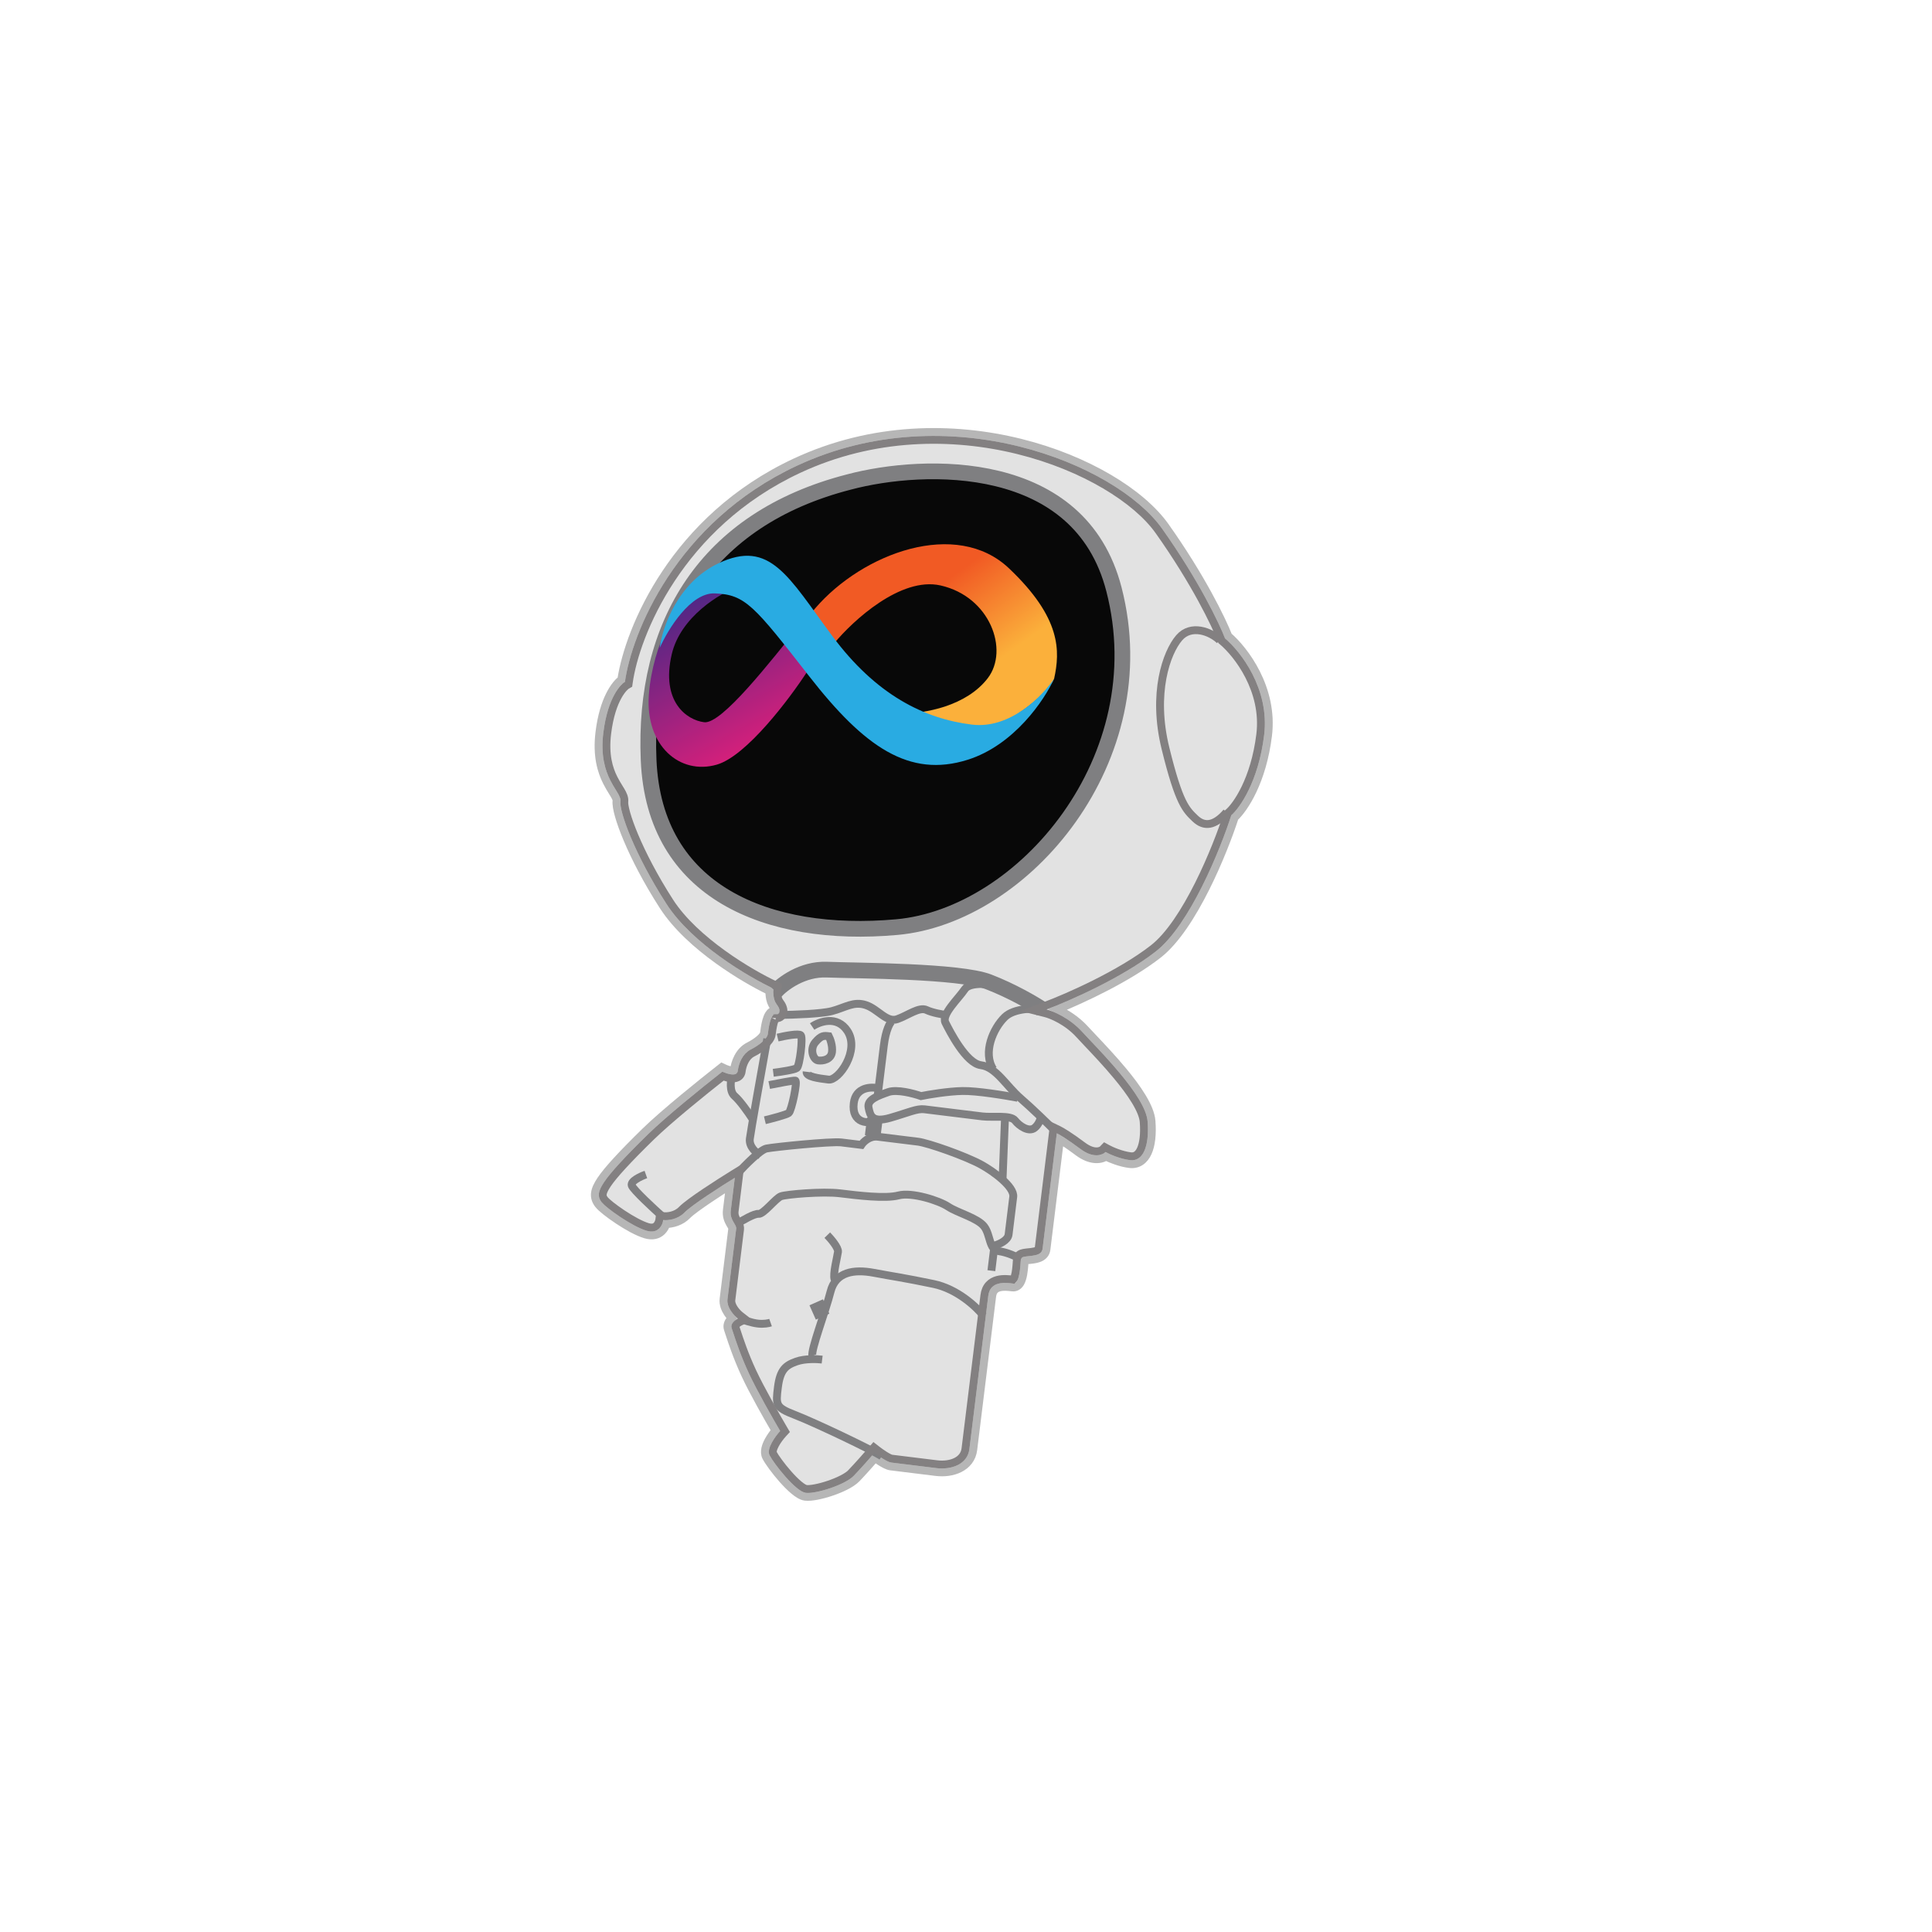
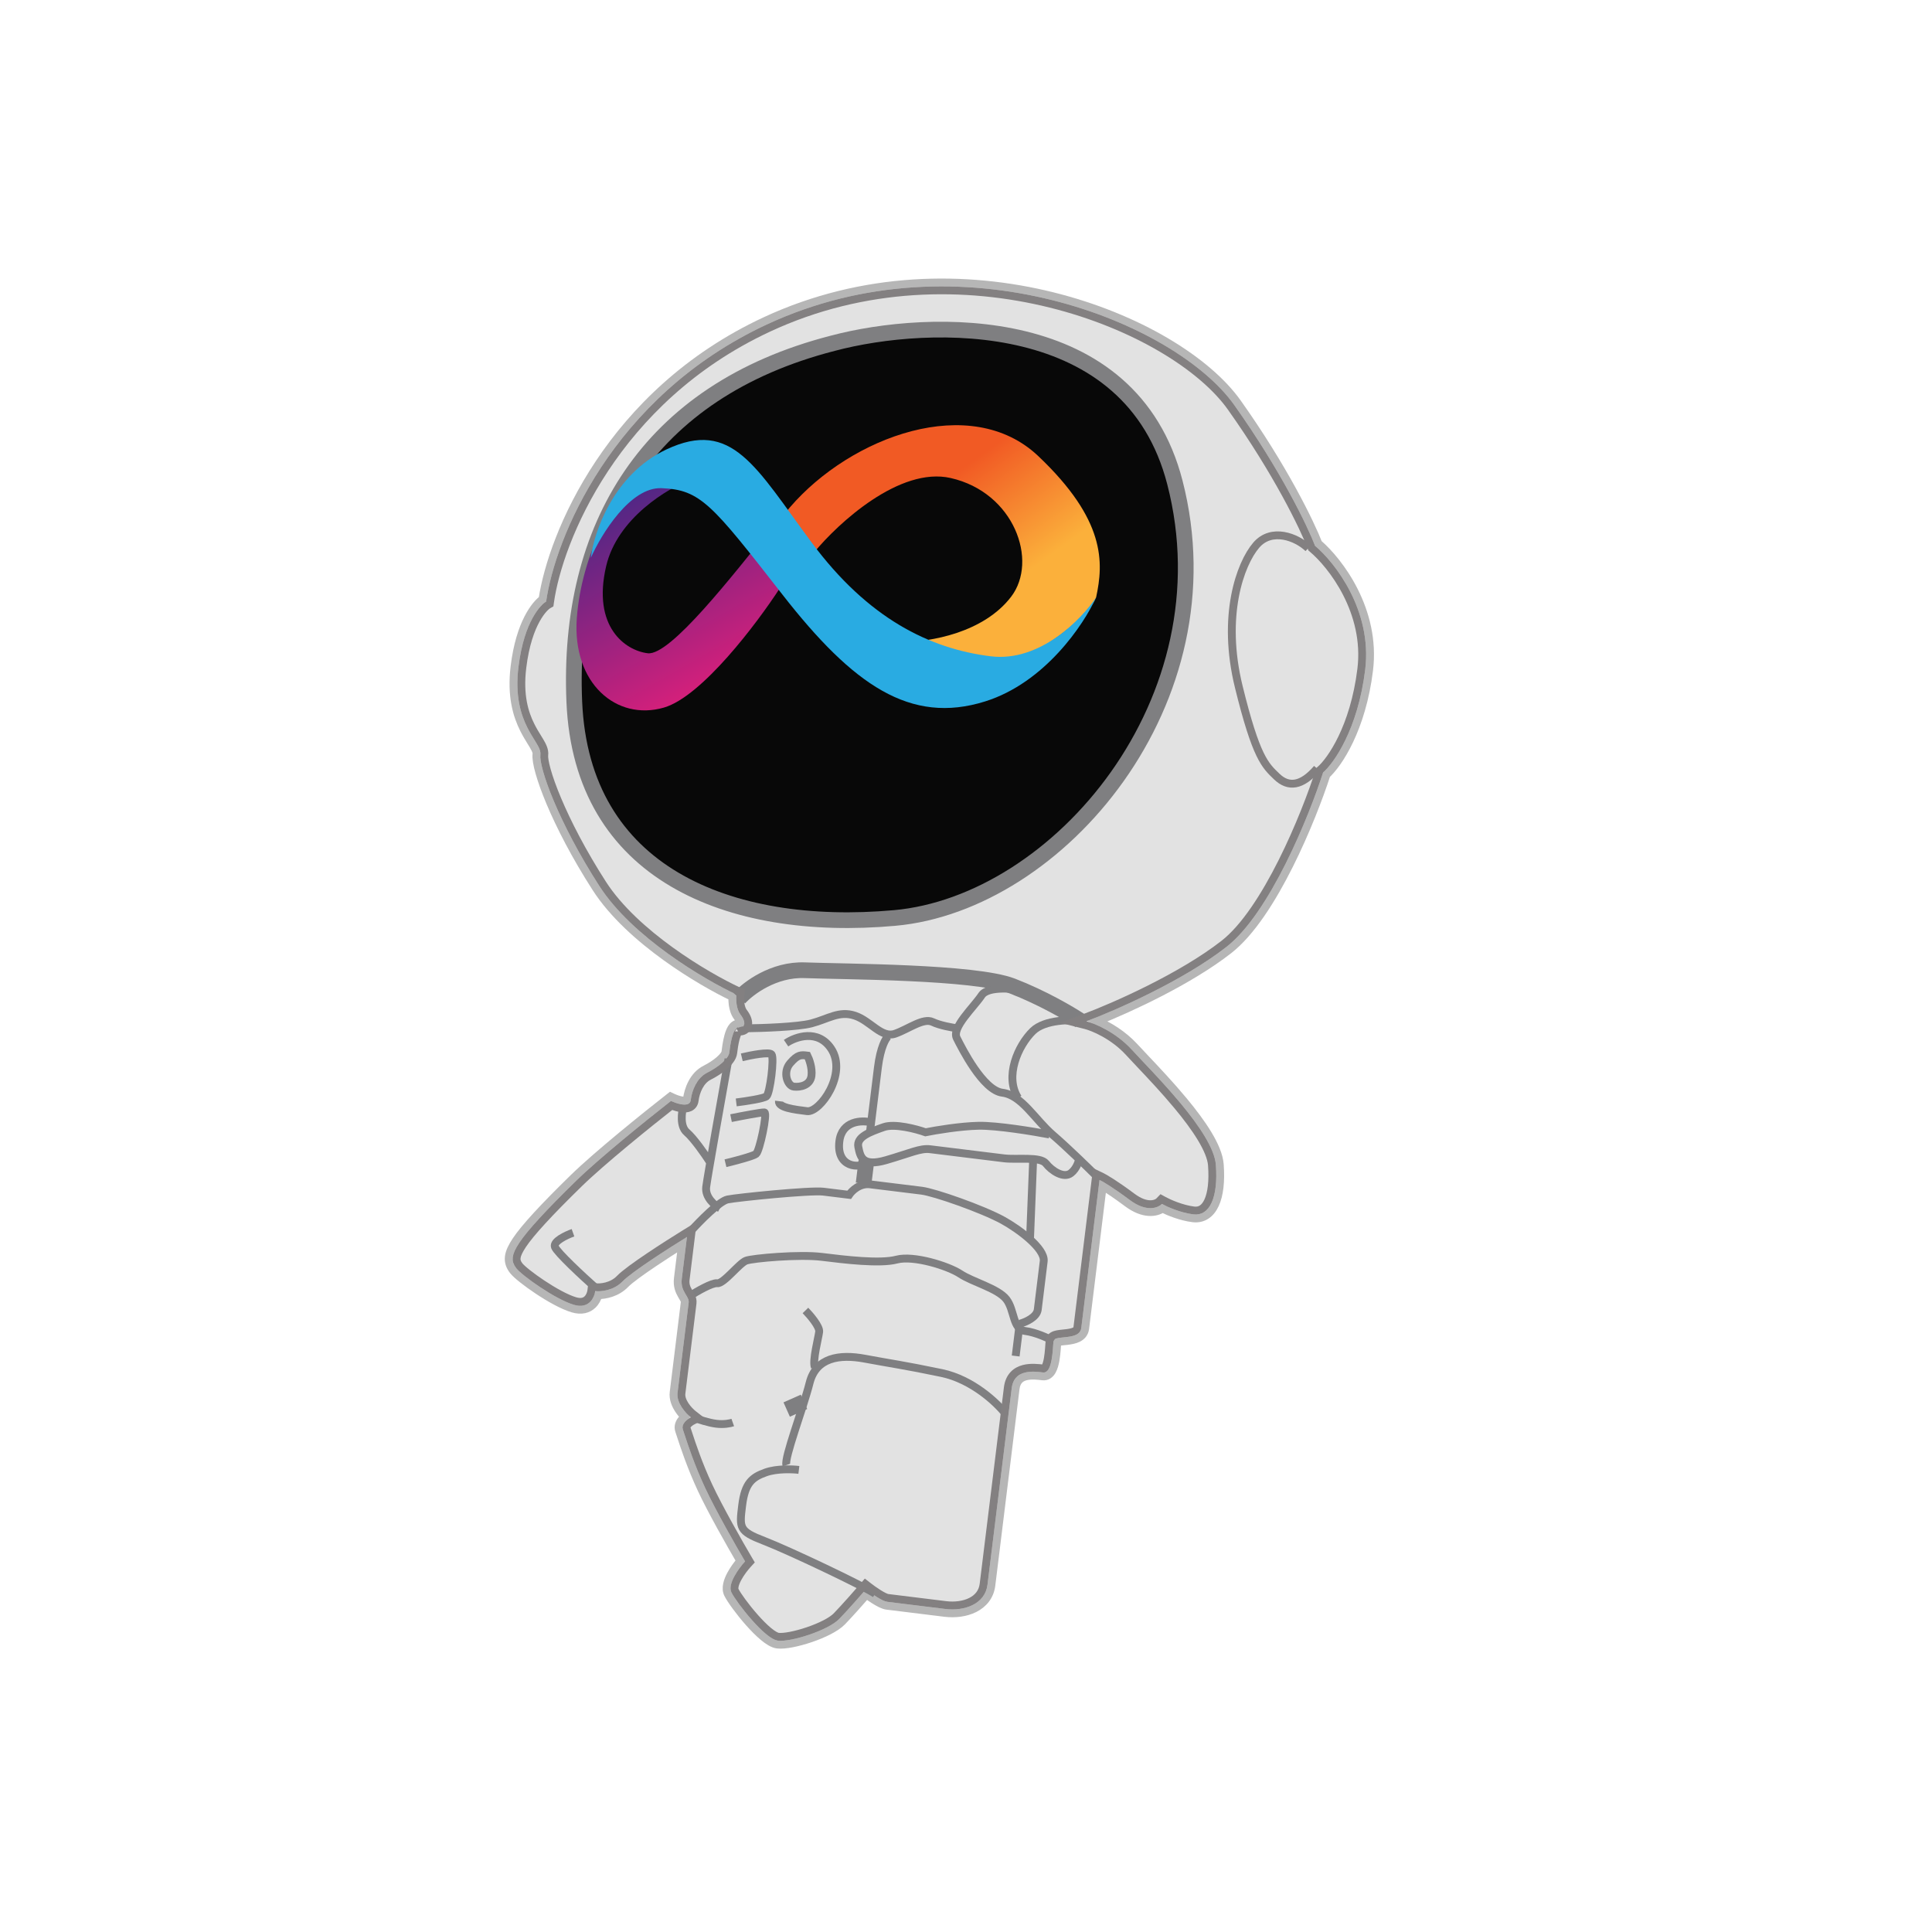
<svg xmlns="http://www.w3.org/2000/svg" width="246" height="246" viewBox="0 0 246 246" fill="none">
-   <path d="M92.194 135.996L91.915 135.863L91.672 136.053C89.516 137.736 84.589 141.697 82.201 144.028C79.251 146.909 77.335 148.987 76.503 150.24C76.096 150.854 75.82 151.396 75.756 151.917C75.686 152.481 75.87 152.95 76.21 153.386C76.391 153.617 76.745 153.932 77.16 154.262C77.589 154.602 78.123 154.99 78.696 155.371C79.829 156.123 81.173 156.887 82.19 157.188C83.096 157.457 83.797 157.249 84.271 156.796C84.561 156.519 84.741 156.175 84.844 155.859C85.574 155.838 86.691 155.598 87.529 154.727C87.931 154.309 89.039 153.508 90.321 152.647C91.21 152.049 92.153 151.442 92.938 150.947L92.553 154.069C92.456 154.858 92.7 155.4 92.929 155.799C92.977 155.884 93.018 155.951 93.053 156.009C93.108 156.099 93.149 156.168 93.188 156.248C93.239 156.355 93.241 156.401 93.238 156.428L92.133 165.392C92.049 166.074 92.326 166.709 92.641 167.187C92.801 167.43 92.982 167.651 93.159 167.838C93.094 167.897 93.031 167.96 92.972 168.029C92.74 168.3 92.501 168.743 92.684 169.261C92.725 169.377 92.782 169.55 92.854 169.772C93.185 170.786 93.847 172.815 94.913 175.102C95.886 177.193 97.757 180.492 98.726 182.149C98.431 182.503 98.091 182.969 97.83 183.454C97.661 183.768 97.515 184.11 97.443 184.448C97.371 184.782 97.362 185.165 97.537 185.513C97.828 186.091 98.694 187.289 99.63 188.347C100.102 188.882 100.608 189.399 101.087 189.797C101.326 189.996 101.566 190.173 101.799 190.307C102.027 190.438 102.278 190.547 102.532 190.579C102.933 190.628 103.468 190.572 104.027 190.464C104.599 190.354 105.241 190.18 105.874 189.965C106.507 189.751 107.14 189.492 107.692 189.208C108.236 188.928 108.735 188.607 109.072 188.258C109.827 187.473 110.818 186.356 111.42 185.665C111.635 185.821 111.885 185.992 112.136 186.15C112.348 186.282 112.568 186.408 112.774 186.508C112.971 186.602 113.197 186.693 113.408 186.719L119.171 187.429C120.205 187.557 121.299 187.431 122.186 186.985C123.09 186.532 123.783 185.74 123.925 184.587L126.332 165.058C126.381 164.664 126.509 164.422 126.655 164.265C126.803 164.106 127.003 163.998 127.251 163.933C127.773 163.795 128.396 163.866 128.893 163.927C129.421 163.992 129.761 163.651 129.944 163.332C130.124 163.018 130.227 162.615 130.294 162.243C130.363 161.86 130.402 161.459 130.428 161.122C130.438 160.984 130.447 160.862 130.454 160.756C130.46 160.667 130.466 160.588 130.471 160.521C130.488 160.517 130.508 160.512 130.53 160.508C130.672 160.479 130.829 160.463 131.019 160.444C131.132 160.432 131.258 160.42 131.4 160.402C131.735 160.361 132.143 160.293 132.486 160.121C132.855 159.935 133.179 159.61 133.244 159.085L134.967 145.102C135.47 145.413 136.243 145.927 137.268 146.693C138.827 147.858 140.119 147.724 140.825 147.278C141.485 147.599 142.668 148.075 143.83 148.218C144.336 148.28 144.811 148.182 145.221 147.917C145.625 147.656 145.931 147.256 146.154 146.772C146.594 145.814 146.747 144.435 146.622 142.759C146.551 141.818 146.073 140.748 145.426 139.677C144.771 138.594 143.906 137.452 142.997 136.357C141.683 134.775 140.243 133.253 139.177 132.126C138.772 131.698 138.421 131.327 138.151 131.031C137.034 129.807 135.701 128.997 134.662 128.522C137.936 127.194 143.64 124.536 147.474 121.544C149.727 119.786 151.819 116.455 153.511 113.082C155.179 109.753 156.494 106.306 157.214 104.09C158.449 102.937 160.742 99.473 161.459 93.661C162.202 87.633 158.457 82.768 156.401 80.987C155.589 78.912 152.944 73.46 148.362 67.006C145.361 62.777 138.445 58.481 129.903 56.363C121.339 54.241 111.056 54.285 101.279 58.839C85.82 66.041 80.094 80.121 79.109 86.529C78.346 87.123 76.85 88.989 76.326 93.242C75.957 96.229 76.563 98.188 77.256 99.567C77.501 100.055 77.763 100.481 77.978 100.829C78.057 100.958 78.13 101.076 78.194 101.183C78.455 101.627 78.517 101.831 78.501 101.96C78.448 102.391 78.568 103.059 78.79 103.847C79.02 104.661 79.382 105.679 79.875 106.849C80.861 109.191 82.38 112.165 84.441 115.365C86.126 117.983 88.795 120.353 91.416 122.243C93.879 124.02 96.333 125.398 97.962 126.181C97.957 126.39 97.967 126.634 98.001 126.886C98.058 127.299 98.189 127.793 98.492 128.181C98.608 128.33 98.681 128.462 98.722 128.568C98.735 128.601 98.743 128.63 98.75 128.654C98.314 128.621 98.037 128.932 97.898 129.151C97.744 129.394 97.636 129.705 97.557 129.995C97.399 130.58 97.317 131.248 97.277 131.567L97.276 131.575C97.271 131.618 97.24 131.711 97.137 131.853C97.038 131.99 96.892 132.144 96.706 132.306C96.334 132.629 95.841 132.948 95.351 133.194C94.09 133.827 93.571 135.276 93.444 136.298C93.407 136.308 93.332 136.318 93.202 136.306C92.883 136.275 92.476 136.131 92.194 135.996Z" fill="#E2E2E2" stroke="#B6B6B6" />
-   <path d="M104.685 173.115C104.045 173.036 102.493 172.974 101.405 173.36C100.045 173.843 99.326 174.404 99.05 176.645C98.774 178.886 98.734 179.206 101.217 180.162C103.699 181.118 111.067 184.627 112.268 185.425" stroke="#7F7F81" />
-   <path d="M108.102 61.371L108.102 61.371L108.11 61.369C112.873 60.102 120.29 59.294 127.029 60.947C133.718 62.588 139.665 66.619 141.837 75.036C144.613 85.786 141.764 96.175 136.155 104.079C130.531 112.005 122.211 117.327 114.185 118.049C105.928 118.793 98.177 117.649 92.437 114.252C86.753 110.888 82.949 105.265 82.588 96.773C82.22 88.115 84.055 80.447 88.216 74.371C92.37 68.304 98.904 63.736 108.102 61.371Z" fill="#080808" stroke="#7F7F81" stroke-width="2" />
-   <path d="M155.301 81.526C154.138 80.408 151.656 79.452 150.139 81.215C148.537 83.077 146.67 88.262 148.403 95.301C150.135 102.34 151.016 103.099 152.178 104.217C153.341 105.335 154.661 105.173 156.178 103.41" stroke="#838081" />
-   <path d="M98.763 126.234C99.642 125.259 102.175 123.339 105.28 123.462C109.161 123.615 122.164 123.593 125.888 125.027C128.866 126.174 131.614 127.791 132.615 128.456" stroke="#7F7F81" stroke-width="2" />
-   <path d="M99.369 129.233C100.996 129.217 104.586 129.096 105.929 128.742C107.609 128.299 108.688 127.457 110.249 127.974C111.81 128.492 112.894 130.251 114.253 129.768C115.613 129.285 117.051 128.163 117.972 128.601C118.709 128.952 119.96 129.171 120.494 129.237" stroke="#7F7F81" />
-   <path d="M127.448 125.544C126.181 125.28 123.486 124.991 122.848 125.952C122.05 127.154 119.853 129.158 120.374 130.197C120.896 131.237 122.985 135.394 124.906 135.631C126.827 135.868 128.151 138.306 129.914 139.824C131.325 141.037 133.414 143.072 134.282 143.937" stroke="#7F7F81" />
-   <path d="M132.936 128.496C131.762 128.351 129.119 128.35 127.937 129.505C126.459 130.947 125.104 134.031 126.468 136.149" stroke="#7F7F81" />
-   <path d="M113.573 130.009C113.334 130.196 112.791 131.083 112.538 133.132C112.286 135.181 111.907 138.254 111.749 139.535" stroke="#7F7F81" />
-   <path d="M97.694 132.277C97.007 136.092 95.601 143.979 95.475 145.004C95.348 146.028 96.331 146.843 96.839 147.122" stroke="#7F7F81" />
-   <path d="M93.962 149.367C94.84 148.392 96.797 146.402 97.597 146.24C98.597 146.039 105.838 145.306 107.118 145.464C108.143 145.59 109.253 145.727 109.679 145.78C109.946 145.379 110.734 144.609 111.758 144.736C113.039 144.894 115.6 145.209 116.88 145.367C118.161 145.525 122.93 147.192 124.967 148.314C126.489 149.152 129.173 151.108 129.015 152.388C128.858 153.669 128.542 156.23 128.423 157.19C128.329 157.959 127.185 158.446 126.625 158.594" stroke="#7F7F81" />
-   <path d="M82.239 149.547C81.559 149.789 80.248 150.407 80.441 150.951C80.634 151.495 83.22 153.893 84.489 155.025" stroke="#7F7F81" />
-   <path d="M93.813 155.849C94.519 155.395 96.059 154.501 96.571 154.564C97.212 154.643 98.768 152.56 99.448 152.319C100.128 152.078 104.728 151.67 106.969 151.946C109.21 152.222 112.732 152.656 114.411 152.213C116.091 151.77 119.534 152.845 120.735 153.643C121.937 154.441 124.459 155.077 125.301 156.155C126.143 157.234 125.906 159.155 127.187 159.313C128.211 159.439 129.482 160.029 129.989 160.308" stroke="#7F7F81" />
-   <path d="M125.201 167.518C124.359 166.44 121.915 164.123 118.873 163.488C115.071 162.695 113.789 162.542 111.248 162.063C108.707 161.585 106.387 161.949 105.751 164.471C105.116 166.992 103.204 171.957 103.445 172.637" stroke="#7F7F81" />
-   <path d="M127.958 142.508L127.652 150.27" stroke="#7F7F81" />
-   <path d="M93.219 136.925C93.034 137.553 92.839 138.959 93.544 139.566C94.249 140.172 95.335 141.736 95.79 142.443" stroke="#7F7F81" />
-   <path d="M111.867 138.574C110.92 138.349 108.962 138.411 108.71 140.46C108.394 143.021 110.635 143.297 111.714 142.455" stroke="#7F7F81" />
-   <path d="M129.593 139.784C128.006 139.48 124.375 138.881 122.55 138.916C120.726 138.951 118.27 139.363 117.27 139.565C116.336 139.233 114.196 138.666 113.108 139.052C111.749 139.535 110.389 140.017 110.591 141.017C110.793 142.017 110.995 143.017 113.354 142.332C115.714 141.648 116.753 141.126 117.713 141.245C118.674 141.363 123.796 141.995 125.077 142.152C126.357 142.31 128.677 141.946 129.238 142.665C129.8 143.385 131.002 144.183 131.721 143.621C132.296 143.172 132.519 142.42 132.558 142.1" stroke="#7F7F81" />
-   <path d="M105.338 157.27C105.819 157.762 106.765 158.876 106.702 159.388C106.623 160.028 106.027 162.23 106.268 162.91" stroke="#7F7F81" />
-   <path d="M97.392 142.64C98.285 142.425 100.143 141.939 100.431 141.714C100.79 141.434 101.584 137.631 101.264 137.592C101.008 137.56 98.944 137.956 97.944 138.158" stroke="#7F7F81" />
-   <path d="M99.013 132.115C99.906 131.9 101.749 131.542 101.974 131.829C102.254 132.189 101.82 135.711 101.461 135.991C101.173 136.216 99.341 136.488 98.461 136.597" stroke="#7F7F81" />
-   <path d="M103.412 130.707C104.358 130.065 106.578 129.277 107.894 131.259C109.539 133.737 106.785 137.623 105.504 137.465C104.224 137.307 102.623 137.11 102.702 136.469" stroke="#7F7F81" />
-   <path d="M105.938 133.943C106.033 133.175 105.709 132.29 105.535 131.943C104.895 131.864 104.574 131.825 103.816 132.707C103.057 133.588 103.54 134.948 104.18 135.026C104.82 135.105 105.82 134.904 105.938 133.943Z" stroke="#7F7F81" />
-   <path d="M111.394 142.416L111.118 144.657" stroke="#7F7F81" stroke-width="2" />
-   <path d="M126.586 158.914L126.231 161.795" stroke="#7F7F81" />
-   <path d="M94.274 167.931C94.688 168.091 95.707 168.433 96.475 168.528C97.244 168.622 97.889 168.485 98.116 168.405" stroke="#7F7F81" />
-   <path d="M105.193 166.352L103.474 167.115" stroke="#7F7F81" stroke-width="2" />
-   <path d="M85.528 83.326C86.64 78.523 91.69 75.527 94.075 74.629C93.421 73.79 91.543 72.497 89.274 74.038C86.438 75.963 83.086 82.05 82.617 88.492C82.148 94.935 86.556 98.728 91.274 97.36C95.048 96.265 100.542 88.969 102.817 85.457L101.927 79.497C98.094 84.225 91.905 92.237 89.664 91.961C87.423 91.685 84.138 89.33 85.528 83.326Z" fill="url(#paint0_linear_3309_77431)" />
-   <path d="M119.761 74.545C114.702 73.402 108.593 79.019 106.17 81.97C103.358 82.815 98.947 83.095 103.802 77.453C109.871 70.401 121.787 66.02 128.479 72.37C135.172 78.72 134.978 82.921 134.224 86.403C132.869 89.487 125.408 93.767 121.437 95.228C118.26 93.753 112.491 90.81 114.828 90.838C117.748 90.873 123.068 89.903 125.783 86.338C128.497 82.772 126.085 75.975 119.761 74.545Z" fill="url(#paint1_linear_3309_77431)" />
-   <path d="M91.035 75.555C87.93 75.432 85.055 80.126 84.005 82.489C84.321 79.927 86.264 74.187 91.509 71.713C98.065 68.621 100.394 73.458 105.968 80.971C111.542 88.483 117.669 91.513 123.752 92.263C128.618 92.863 132.761 88.607 134.224 86.403C133.028 89.073 129.149 94.878 123.199 96.745C115.761 99.078 110.073 95.127 103.056 86.137C96.039 77.147 94.916 75.708 91.035 75.555Z" fill="#29ABE2" />
-   <path d="M79.82 87.25L80.032 87.129L80.067 86.886C80.919 80.835 86.442 66.854 101.701 59.746C111.233 55.306 121.275 55.255 129.662 57.334C138.071 59.419 144.733 63.621 147.547 67.585C152.179 74.109 154.794 79.576 155.513 81.463L155.559 81.584L155.659 81.668C157.554 83.261 161.164 87.882 160.466 93.538C159.752 99.336 157.43 102.581 156.451 103.432L156.346 103.523L156.303 103.656C155.607 105.824 154.292 109.293 152.617 112.633C150.932 115.994 148.922 119.145 146.859 120.755C142.604 124.076 135.905 127.014 133.081 128.067L131.577 128.627L133.133 129.02C133.9 129.213 135.888 130.034 137.412 131.705C137.7 132.02 138.064 132.405 138.478 132.843C139.541 133.966 140.936 135.44 142.227 136.996C143.122 138.073 143.951 139.171 144.57 140.195C145.197 141.231 145.572 142.135 145.625 142.834C145.745 144.438 145.582 145.62 145.245 146.354C145.079 146.716 144.882 146.945 144.678 147.077C144.482 147.204 144.246 147.262 143.952 147.225C142.758 147.078 141.486 146.511 141.01 146.249L140.674 146.064L140.408 146.34C140.249 146.505 139.379 147.022 137.866 145.892C136.191 144.64 135.13 144.013 134.778 143.845L134.152 143.547L134.067 144.236L132.251 158.962C132.237 159.077 132.187 159.152 132.037 159.228C131.86 159.316 131.603 159.37 131.278 159.41C131.19 159.421 131.091 159.431 130.988 159.441C130.763 159.465 130.52 159.49 130.332 159.527C130.19 159.556 130.017 159.603 129.865 159.694C129.7 159.794 129.527 159.972 129.493 160.247C129.479 160.362 129.467 160.539 129.453 160.733C129.446 160.834 129.439 160.94 129.431 161.044C129.405 161.372 129.37 161.733 129.31 162.066C129.248 162.408 129.168 162.674 129.076 162.834C129.043 162.893 129.017 162.921 129.004 162.933L128.988 162.931C128.52 162.873 127.72 162.775 126.996 162.966C126.615 163.066 126.23 163.252 125.922 163.585C125.61 163.92 125.41 164.369 125.34 164.935L122.933 184.464C122.838 185.232 122.393 185.762 121.738 186.092C121.066 186.429 120.18 186.546 119.293 186.437L113.531 185.727C113.486 185.721 113.381 185.69 113.208 185.607C113.046 185.529 112.86 185.423 112.666 185.302C112.279 185.06 111.891 184.777 111.655 184.592L111.279 184.299L110.968 184.66C110.463 185.246 109.236 186.645 108.351 187.565C108.128 187.797 107.743 188.057 107.235 188.318C106.735 188.575 106.149 188.816 105.553 189.018C104.956 189.221 104.358 189.382 103.838 189.482C103.304 189.585 102.895 189.616 102.655 189.586C102.589 189.578 102.472 189.54 102.299 189.441C102.131 189.344 101.938 189.205 101.726 189.029C101.302 188.675 100.833 188.199 100.379 187.685C99.461 186.646 98.663 185.526 98.431 185.065C98.397 184.997 98.375 184.872 98.421 184.657C98.466 184.445 98.567 184.196 98.711 183.928C98.999 183.393 99.414 182.864 99.707 182.544L99.958 182.271L99.77 181.952C98.874 180.433 96.836 176.862 95.819 174.68C94.785 172.459 94.149 170.514 93.812 169.483C93.735 169.247 93.674 169.059 93.627 168.926C93.617 168.9 93.603 168.83 93.732 168.679C93.858 168.532 94.046 168.405 94.178 168.339L94.884 167.984L94.261 167.498C94.051 167.333 93.727 167.019 93.476 166.637C93.22 166.248 93.083 165.857 93.125 165.515L94.23 156.551C94.266 156.257 94.183 156.009 94.089 155.814C94.031 155.694 93.947 155.554 93.876 155.436C93.846 155.386 93.819 155.34 93.796 155.301C93.624 155.001 93.486 154.682 93.546 154.191L94.059 150.029L94.186 148.997L93.3 149.542C92.417 150.087 91.037 150.961 89.763 151.817C88.511 152.658 87.301 153.522 86.808 154.033C86.061 154.81 84.953 154.903 84.511 154.849L84.015 154.788L83.954 155.284C83.923 155.528 83.804 155.859 83.58 156.073C83.391 156.253 83.072 156.407 82.474 156.23C81.609 155.974 80.37 155.282 79.249 154.538C78.696 154.17 78.186 153.8 77.782 153.479C77.365 153.147 77.098 152.898 76.998 152.77C76.777 152.487 76.719 152.276 76.748 152.039C76.783 151.76 76.946 151.381 77.336 150.793C78.1 149.643 79.939 147.634 82.9 144.743C85.161 142.536 89.792 138.798 92.053 137.025C92.362 137.148 92.746 137.267 93.106 137.301C93.344 137.324 93.635 137.317 93.894 137.194C94.192 137.053 94.392 136.784 94.436 136.425C94.547 135.527 94.984 134.497 95.8 134.088C96.349 133.812 96.915 133.449 97.362 133.06C97.585 132.866 97.789 132.657 97.947 132.44C98.101 132.228 98.234 131.975 98.269 131.698C98.309 131.373 98.384 130.767 98.523 130.256C98.593 129.996 98.669 129.801 98.742 129.687C98.749 129.676 98.755 129.667 98.761 129.659C98.971 129.67 99.192 129.632 99.383 129.502C99.612 129.347 99.725 129.11 99.754 128.874C99.808 128.441 99.595 127.969 99.281 127.566C99.134 127.379 99.038 127.087 98.992 126.75C98.947 126.422 98.958 126.109 98.979 125.935L99.024 125.574L98.693 125.42C97.133 124.696 94.573 123.288 92.001 121.432C89.423 119.572 86.869 117.29 85.281 114.824C83.251 111.67 81.759 108.747 80.796 106.461C80.315 105.318 79.968 104.339 79.753 103.575C79.53 102.784 79.468 102.292 79.494 102.083C79.557 101.572 79.297 101.086 79.055 100.675C78.976 100.541 78.892 100.406 78.806 100.267C78.598 99.929 78.373 99.565 78.149 99.119C77.537 97.9 76.976 96.14 77.318 93.364C77.875 88.845 79.539 87.412 79.82 87.25ZM98.792 129.622C98.792 129.622 98.79 129.624 98.786 129.627C98.79 129.623 98.792 129.621 98.792 129.622Z" stroke="#838081" />
+   <path d="M85.654 139.729L85.375 139.596L85.132 139.786C82.37 141.942 76.061 147.013 73.009 149.993C69.227 153.686 66.783 156.34 65.727 157.93C65.207 158.713 64.87 159.384 64.792 160.018C64.708 160.695 64.926 161.259 65.345 161.796C65.565 162.079 66.007 162.473 66.539 162.895C67.085 163.329 67.766 163.823 68.497 164.309C69.947 165.272 71.654 166.241 72.936 166.621C74.054 166.951 74.898 166.693 75.465 166.151C75.846 165.787 76.072 165.325 76.192 164.914C77.095 164.908 78.555 164.627 79.636 163.504C80.164 162.955 81.598 161.92 83.236 160.819C84.472 159.988 85.79 159.142 86.844 158.481L86.315 162.776C86.195 163.745 86.492 164.407 86.778 164.905C86.836 165.006 86.886 165.09 86.931 165.164C87.004 165.285 87.062 165.381 87.114 165.489C87.187 165.639 87.2 165.727 87.191 165.799L85.776 177.284C85.674 178.11 86.01 178.89 86.405 179.489C86.636 179.841 86.903 180.154 87.155 180.409C87.038 180.506 86.922 180.616 86.819 180.737C86.536 181.067 86.264 181.583 86.475 182.177C86.529 182.328 86.602 182.552 86.695 182.838C87.12 184.14 87.965 186.728 89.325 189.649C90.587 192.358 93.029 196.659 94.255 198.752C93.869 199.208 93.408 199.83 93.06 200.477C92.847 200.873 92.666 201.298 92.577 201.713C92.49 202.124 92.483 202.579 92.687 202.985C93.05 203.71 94.151 205.233 95.347 206.587C95.95 207.269 96.593 207.926 97.199 208.429C97.501 208.681 97.803 208.902 98.092 209.069C98.376 209.232 98.679 209.362 98.978 209.399C99.469 209.459 100.137 209.391 100.85 209.254C101.575 209.114 102.392 208.893 103.197 208.62C104.003 208.346 104.808 208.017 105.508 207.657C106.2 207.301 106.824 206.899 107.239 206.468C108.241 205.426 109.568 203.927 110.327 203.054C110.623 203.27 110.981 203.519 111.341 203.744C111.61 203.912 111.887 204.071 112.145 204.196C112.393 204.315 112.666 204.423 112.914 204.454L120.298 205.364C121.602 205.525 122.974 205.364 124.081 204.809C125.204 204.245 126.057 203.267 126.232 201.844L129.317 176.821C129.382 176.292 129.557 175.953 129.766 175.727C129.979 175.498 130.261 175.35 130.598 175.261C131.297 175.076 132.122 175.172 132.755 175.25C133.35 175.324 133.741 174.943 133.962 174.557C134.18 174.177 134.309 173.68 134.395 173.207C134.482 172.723 134.53 172.215 134.564 171.784C134.577 171.613 134.587 171.459 134.597 171.324C134.608 171.161 134.617 171.026 134.627 170.918C134.666 170.904 134.723 170.887 134.807 170.871C134.995 170.833 135.207 170.811 135.456 170.786C135.601 170.771 135.759 170.755 135.932 170.734C136.36 170.681 136.861 170.596 137.277 170.388C137.72 170.165 138.097 169.783 138.173 169.168L140.408 151.036C141.047 151.421 142.106 152.113 143.552 153.194C145.564 154.698 147.184 154.462 148.016 153.895C148.835 154.302 150.382 154.935 151.893 155.122C152.512 155.198 153.087 155.078 153.582 154.757C154.071 154.441 154.449 153.953 154.726 153.35C155.275 152.155 155.473 150.415 155.313 148.278C155.225 147.106 154.627 145.758 153.801 144.391C152.966 143.011 151.863 141.554 150.7 140.153C149.02 138.13 147.181 136.187 145.816 134.743C145.295 134.194 144.844 133.716 144.496 133.335C142.968 131.66 141.118 130.595 139.768 130.019C143.899 128.365 151.439 124.891 156.459 120.973C159.318 118.741 161.988 114.499 164.154 110.178C166.298 105.903 167.985 101.473 168.902 98.642C170.448 97.218 173.404 92.805 174.325 85.339C175.272 77.655 170.474 71.447 167.866 69.201C166.845 66.58 163.458 59.581 157.569 51.285C153.749 45.904 144.924 40.413 133.997 37.704C123.049 34.99 109.908 35.047 97.414 40.867C77.614 50.091 70.311 68.147 69.078 76.297C68.16 76.984 66.202 79.319 65.522 84.837C65.054 88.635 65.823 91.117 66.7 92.862C67.01 93.481 67.341 94.017 67.615 94.462C67.719 94.629 67.814 94.784 67.897 94.924C68.229 95.488 68.336 95.789 68.309 96.008C68.245 96.529 68.391 97.36 68.676 98.37C68.968 99.406 69.43 100.705 70.059 102.201C71.319 105.193 73.262 108.997 75.898 113.091C78.045 116.424 81.448 119.448 84.8 121.866C87.991 124.168 91.17 125.945 93.248 126.937C93.237 127.218 93.246 127.558 93.294 127.91C93.365 128.428 93.529 129.033 93.895 129.502C94.222 129.92 94.284 130.222 94.269 130.337C94.269 130.338 94.269 130.339 94.269 130.34C94.248 130.344 94.21 130.346 94.148 130.339C93.645 130.277 93.317 130.63 93.142 130.906C92.956 131.2 92.822 131.581 92.722 131.949C92.522 132.689 92.418 133.537 92.367 133.946L92.366 133.954C92.355 134.042 92.302 134.183 92.162 134.375C92.027 134.562 91.832 134.767 91.588 134.979C91.101 135.403 90.459 135.817 89.823 136.137C88.268 136.918 87.614 138.719 87.455 140.012C87.446 140.087 87.428 140.095 87.407 140.104L87.403 140.106C87.343 140.135 87.213 140.16 86.993 140.139C86.561 140.097 86.023 139.904 85.654 139.729Z" fill="#E2E2E2" stroke="#B6B6B6" />
+   <path d="M101.72 187.162C100.899 187.061 98.91 186.982 97.516 187.477C95.774 188.095 94.853 188.814 94.499 191.686C94.145 194.557 94.094 194.967 97.275 196.192C100.455 197.417 109.896 201.912 111.436 202.935" stroke="#7F7F81" />
+   <path d="M106.027 43.711L106.027 43.711L106.035 43.709C112.169 42.078 121.722 41.035 130.416 43.167C139.06 45.287 146.779 50.512 149.595 61.422C153.175 75.289 149.499 88.684 142.271 98.869C135.029 109.075 124.3 115.951 113.917 116.886C103.302 117.842 93.305 116.376 85.882 111.982C78.515 107.623 73.591 100.331 73.125 89.357C72.651 78.217 75.011 68.328 80.385 60.481C85.752 52.644 94.185 46.756 106.027 43.711Z" fill="#080808" stroke="#7F7F81" stroke-width="2" />
+   <path d="M166.574 69.809C165.084 68.376 161.904 67.151 159.96 69.41C157.907 71.796 155.516 78.44 157.735 87.459C159.955 96.478 161.084 97.45 162.573 98.882C164.062 100.315 165.754 100.107 167.698 97.849" stroke="#838081" />
+   <path d="M94.132 127.093C95.258 125.843 98.504 123.384 102.482 123.541C107.455 123.738 124.116 123.709 128.887 125.547C132.703 127.017 136.224 129.088 137.507 129.941" stroke="#7F7F81" stroke-width="2" />
+   <path d="M94.907 130.936C96.992 130.915 101.592 130.761 103.314 130.307C105.466 129.739 106.848 128.66 108.849 129.323C110.849 129.986 112.237 132.24 113.979 131.621C115.721 131.003 117.564 129.564 118.744 130.126C119.688 130.576 121.292 130.857 121.975 130.941" stroke="#7F7F81" />
+   <path d="M130.886 126.209C129.262 125.87 125.809 125.5 124.991 126.732C123.969 128.272 121.153 130.84 121.822 132.172C122.491 133.503 125.167 138.83 127.629 139.134C130.09 139.437 131.787 142.561 134.046 144.506C135.853 146.061 138.53 148.668 139.643 149.776" stroke="#7F7F81" />
+   <path d="M137.918 129.991C136.414 129.806 133.027 129.805 131.512 131.284C129.618 133.133 127.882 137.083 129.63 139.797" stroke="#7F7F81" />
+   <path d="M113.108 131.93C112.801 132.17 112.106 133.306 111.782 135.931C111.458 138.557 110.973 142.495 110.771 144.135" stroke="#7F7F81" />
+   <path d="M92.761 134.836C91.881 139.725 90.08 149.83 89.918 151.143C89.757 152.456 91.016 153.499 91.666 153.857" stroke="#7F7F81" />
+   <path d="M87.98 156.734C89.105 155.485 91.613 152.934 92.638 152.728C93.919 152.469 103.196 151.53 104.837 151.733C106.15 151.894 107.572 152.07 108.119 152.137C108.46 151.624 109.47 150.638 110.782 150.8C112.423 151.002 115.705 151.406 117.346 151.609C118.986 151.811 125.096 153.947 127.708 155.385C129.657 156.458 133.096 158.964 132.894 160.605C132.692 162.246 132.287 165.527 132.136 166.758C132.014 167.742 130.549 168.367 129.832 168.556" stroke="#7F7F81" />
+   <path d="M72.959 156.965C72.088 157.274 70.408 158.066 70.655 158.763C70.902 159.46 74.216 162.534 75.842 163.983" stroke="#7F7F81" />
+   <path d="M87.788 165.04C88.693 164.457 90.666 163.312 91.323 163.393C92.143 163.494 94.138 160.825 95.009 160.516C95.88 160.207 101.775 159.684 104.646 160.038C107.517 160.392 112.03 160.948 114.182 160.381C116.334 159.813 120.745 161.19 122.285 162.212C123.824 163.235 127.056 164.05 128.134 165.432C129.213 166.814 128.91 169.275 130.551 169.478C131.863 169.639 133.492 170.395 134.141 170.753" stroke="#7F7F81" />
+   <path d="M128.007 179.991C126.929 178.609 123.796 175.641 119.899 174.827C115.027 173.81 113.385 173.614 110.129 173.002C106.873 172.389 103.901 172.855 103.086 176.086C102.271 179.317 99.822 185.679 100.131 186.55" stroke="#7F7F81" />
+   <path d="M131.54 147.945L131.147 157.891" stroke="#7F7F81" />
+   <path d="M87.028 140.792C86.79 141.596 86.541 143.397 87.444 144.175C88.348 144.953 89.74 146.957 90.323 147.861" stroke="#7F7F81" />
+   <path d="M110.922 142.905C109.709 142.616 107.2 142.696 106.876 145.321C106.472 148.603 109.343 148.957 110.726 147.878" stroke="#7F7F81" />
+   <path d="M133.635 144.455C131.601 144.066 126.948 143.298 124.611 143.343C122.273 143.388 119.126 143.916 117.845 144.174C116.648 143.749 113.906 143.023 112.512 143.517C110.77 144.135 109.028 144.753 109.287 146.035C109.546 147.316 109.804 148.597 112.827 147.72C115.851 146.844 117.182 146.175 118.413 146.327C119.644 146.478 126.207 147.287 127.848 147.49C129.488 147.692 132.46 147.225 133.18 148.147C133.9 149.068 135.439 150.091 136.361 149.372C137.098 148.796 137.383 147.832 137.434 147.422" stroke="#7F7F81" />
+   <path d="M102.556 166.86C103.172 167.491 104.385 168.917 104.304 169.574C104.203 170.394 103.439 173.215 103.748 174.086" stroke="#7F7F81" />
+   <path d="M92.374 148.114C93.518 147.839 95.899 147.216 96.268 146.928C96.729 146.569 97.746 141.697 97.335 141.646C97.007 141.606 94.363 142.113 93.082 142.371" stroke="#7F7F81" />
+   <path d="M94.452 134.628C95.597 134.353 97.957 133.894 98.245 134.263C98.605 134.724 98.049 139.236 97.588 139.595C97.219 139.883 94.872 140.232 93.744 140.371" stroke="#7F7F81" />
+   <path d="M100.088 132.824C101.3 132.002 104.145 130.992 105.831 133.532C107.938 136.707 104.41 141.686 102.769 141.483C101.128 141.281 99.077 141.028 99.178 140.208" stroke="#7F7F81" />
+   <path d="M103.325 136.971C103.447 135.987 103.031 134.853 102.808 134.409C101.988 134.308 101.578 134.257 100.606 135.386C99.633 136.516 100.252 138.258 101.072 138.359C101.892 138.46 103.174 138.202 103.325 136.971Z" stroke="#7F7F81" />
+   <path d="M110.315 147.827L109.961 150.699" stroke="#7F7F81" stroke-width="2" />
+   <path d="M129.781 168.966L129.326 172.658" stroke="#7F7F81" />
+   <path d="M88.379 180.52C88.909 180.724 90.216 181.163 91.2 181.284C92.185 181.406 93.011 181.23 93.302 181.127" stroke="#7F7F81" />
+   <path d="M102.371 178.497L100.168 179.475" stroke="#7F7F81" stroke-width="2" />
+   <path d="M77.174 72.115C78.599 65.961 85.068 62.122 88.125 60.972C87.286 59.897 84.881 58.24 81.973 60.213C78.339 62.681 74.045 70.48 73.444 78.735C72.843 86.989 78.49 91.85 84.535 90.096C89.371 88.693 96.411 79.345 99.326 74.846L98.185 67.209C93.274 73.267 85.344 83.533 82.473 83.179C79.601 82.825 75.392 79.808 77.174 72.115Z" fill="url(#paint0_linear_3345_82726)" />
+   <path d="M121.036 60.864C114.554 59.399 106.726 66.596 103.623 70.378C100.019 71.46 94.367 71.819 100.588 64.59C108.365 55.554 123.632 49.94 132.207 58.077C140.782 66.213 140.534 71.596 139.568 76.058C137.831 80.008 128.273 85.493 123.184 87.364C119.113 85.475 111.721 81.704 114.715 81.74C118.458 81.785 125.274 80.543 128.752 75.974C132.23 71.406 129.139 62.696 121.036 60.864Z" fill="url(#paint1_linear_3345_82726)" />
+   <path d="M84.23 62.158C80.252 62 76.567 68.015 75.223 71.042C75.627 67.76 78.116 60.404 84.837 57.235C93.237 53.273 96.221 59.471 103.364 69.097C110.506 78.722 118.356 82.605 126.15 83.566C132.385 84.334 137.694 78.881 139.568 76.058C138.036 79.478 133.066 86.917 125.442 89.309C115.912 92.298 108.624 87.236 99.633 75.716C90.642 64.197 89.203 62.354 84.23 62.158Z" fill="#29ABE2" />
+   <path d="M69.79 77.021L70.002 76.9L70.036 76.657C71.133 68.869 78.232 50.907 97.836 41.774C110.084 36.068 122.985 36.004 133.757 38.675C144.55 41.35 153.122 46.748 156.753 51.864C162.694 60.232 166.051 67.247 166.978 69.678L167.024 69.799L167.123 69.882C169.571 71.94 174.234 77.904 173.332 85.217C172.413 92.672 169.426 96.865 168.14 97.983L168.035 98.074L167.992 98.207C167.098 100.99 165.41 105.442 163.26 109.73C161.101 114.038 158.513 118.101 155.844 120.184C150.375 124.453 141.775 128.223 138.153 129.573L136.648 130.134L138.205 130.527C139.208 130.779 141.782 131.843 143.757 134.009C144.123 134.41 144.587 134.901 145.117 135.461C146.479 136.9 148.273 138.796 149.931 140.792C151.079 142.175 152.147 143.589 152.945 144.908C153.751 146.241 154.246 147.423 154.316 148.352C154.471 150.418 154.264 151.96 153.817 152.933C153.596 153.413 153.328 153.731 153.039 153.917C152.757 154.1 152.422 154.179 152.016 154.129C150.461 153.938 148.814 153.202 148.195 152.861L147.859 152.677L147.593 152.953C147.329 153.227 146.133 153.874 144.151 152.393C142.007 150.791 140.655 149.994 140.217 149.786L139.591 149.488L139.506 150.176L137.18 169.045C137.155 169.25 137.051 169.382 136.829 169.494C136.579 169.619 136.228 169.69 135.81 169.741C135.69 169.756 135.56 169.769 135.426 169.783C135.141 169.812 134.843 169.843 134.609 169.89C134.432 169.926 134.229 169.982 134.056 170.086C133.869 170.199 133.682 170.394 133.646 170.692C133.628 170.835 133.613 171.054 133.596 171.301C133.587 171.431 133.577 171.569 133.567 171.707C133.534 172.128 133.488 172.596 133.41 173.029C133.33 173.473 133.225 173.832 133.094 174.06C132.973 174.272 132.903 174.262 132.88 174.258L132.877 174.258L132.848 174.254C132.246 174.18 131.244 174.056 130.343 174.294C129.873 174.418 129.406 174.645 129.033 175.047C128.658 175.452 128.411 175.997 128.324 176.699L125.24 201.721C125.112 202.76 124.507 203.476 123.632 203.915C122.741 204.362 121.577 204.514 120.42 204.371L113.036 203.461C112.956 203.451 112.804 203.403 112.579 203.295C112.365 203.192 112.122 203.053 111.871 202.896C111.371 202.583 110.869 202.218 110.563 201.979L110.187 201.685L109.876 202.047C109.23 202.798 107.654 204.593 106.518 205.774C106.216 206.088 105.707 206.431 105.051 206.768C104.404 207.101 103.646 207.412 102.876 207.673C102.107 207.934 101.335 208.142 100.66 208.272C99.973 208.404 99.431 208.447 99.101 208.407C98.99 208.393 98.821 208.334 98.592 208.202C98.368 208.073 98.114 207.89 97.838 207.661C97.287 207.202 96.681 206.586 96.097 205.924C94.918 204.591 93.885 203.144 93.58 202.537C93.517 202.411 93.493 202.214 93.555 201.921C93.617 201.633 93.753 201.3 93.941 200.95C94.317 200.252 94.857 199.564 95.238 199.149L95.489 198.876L95.3 198.557C94.152 196.611 91.538 192.03 90.232 189.227C88.902 186.372 88.084 183.868 87.653 182.55C87.555 182.249 87.477 182.01 87.418 181.842C87.381 181.739 87.399 181.597 87.578 181.387C87.754 181.181 88.012 181.007 88.193 180.917L88.899 180.562L88.277 180.076C87.997 179.857 87.571 179.443 87.24 178.94C86.904 178.429 86.708 177.893 86.768 177.407L88.184 165.921C88.226 165.583 88.13 165.293 88.015 165.055C87.944 164.907 87.844 164.74 87.754 164.591C87.715 164.525 87.677 164.463 87.645 164.407C87.416 164.008 87.225 163.569 87.307 162.898L87.965 157.565L88.092 156.533L87.206 157.078C86.075 157.775 84.308 158.894 82.678 159.989C81.069 161.07 79.534 162.168 78.915 162.81C77.917 163.848 76.445 163.97 75.853 163.897L75.357 163.836L75.296 164.332C75.254 164.667 75.092 165.125 74.775 165.427C74.493 165.697 74.03 165.902 73.22 165.662C72.09 165.327 70.488 164.431 69.051 163.476C68.339 163.004 67.682 162.526 67.161 162.112C66.627 161.688 66.272 161.359 66.133 161.181C65.833 160.796 65.741 160.49 65.784 160.141C65.832 159.749 66.057 159.24 66.56 158.484C67.549 156.995 69.915 154.411 73.708 150.709C76.632 147.854 82.638 143.009 85.511 140.759C85.911 140.924 86.423 141.088 86.897 141.134C87.191 141.162 87.534 141.152 87.833 141.009C88.17 140.849 88.397 140.547 88.447 140.134C88.591 138.966 89.163 137.587 90.272 137.03C90.967 136.681 91.682 136.222 92.244 135.734C92.525 135.49 92.778 135.229 92.972 134.962C93.162 134.701 93.319 134.399 93.359 134.077C93.41 133.662 93.507 132.876 93.688 132.21C93.779 131.873 93.881 131.607 93.986 131.442C94.024 131.383 94.051 131.351 94.067 131.336C94.337 131.362 94.614 131.323 94.847 131.165C95.101 130.992 95.229 130.729 95.262 130.459C95.324 129.959 95.077 129.39 94.684 128.887C94.474 128.619 94.346 128.216 94.285 127.774C94.226 127.34 94.24 126.927 94.269 126.693L94.313 126.332L93.983 126.178C91.975 125.246 88.688 123.438 85.385 121.055C82.076 118.667 78.787 115.73 76.739 112.55C74.133 108.502 72.218 104.75 70.981 101.813C70.362 100.344 69.916 99.085 69.638 98.098C69.352 97.085 69.265 96.43 69.302 96.131C69.376 95.529 69.071 94.947 68.758 94.416C68.659 94.248 68.554 94.078 68.444 93.9C68.176 93.466 67.883 92.991 67.593 92.413C66.798 90.829 66.072 88.546 66.514 84.96C67.231 79.143 69.378 77.258 69.79 77.021ZM94.086 131.322C94.086 131.323 94.083 131.325 94.078 131.327C94.083 131.323 94.086 131.322 94.086 131.322Z" stroke="#838081" />
  <defs>
-     <linearGradient id="paint0_linear_3309_77431" x1="119.739" y1="94.224" x2="102.448" y2="63.919" gradientUnits="userSpaceOnUse">
+     <linearGradient id="paint0_linear_3345_82726" x1="121.008" y1="86.078" x2="98.853" y2="47.248" gradientUnits="userSpaceOnUse">
      <stop offset="0.21" stop-color="#ED1E79" />
      <stop offset="0.893" stop-color="#522785" />
    </linearGradient>
-     <linearGradient id="paint1_linear_3309_77431" x1="111.204" y1="73.858" x2="126.218" y2="94.767" gradientUnits="userSpaceOnUse">
+     <linearGradient id="paint1_linear_3345_82726" x1="110.073" y1="59.983" x2="129.31" y2="86.775" gradientUnits="userSpaceOnUse">
      <stop offset="0.21" stop-color="#F15A24" />
      <stop offset="0.684" stop-color="#FBB03B" />
    </linearGradient>
  </defs>
</svg>
